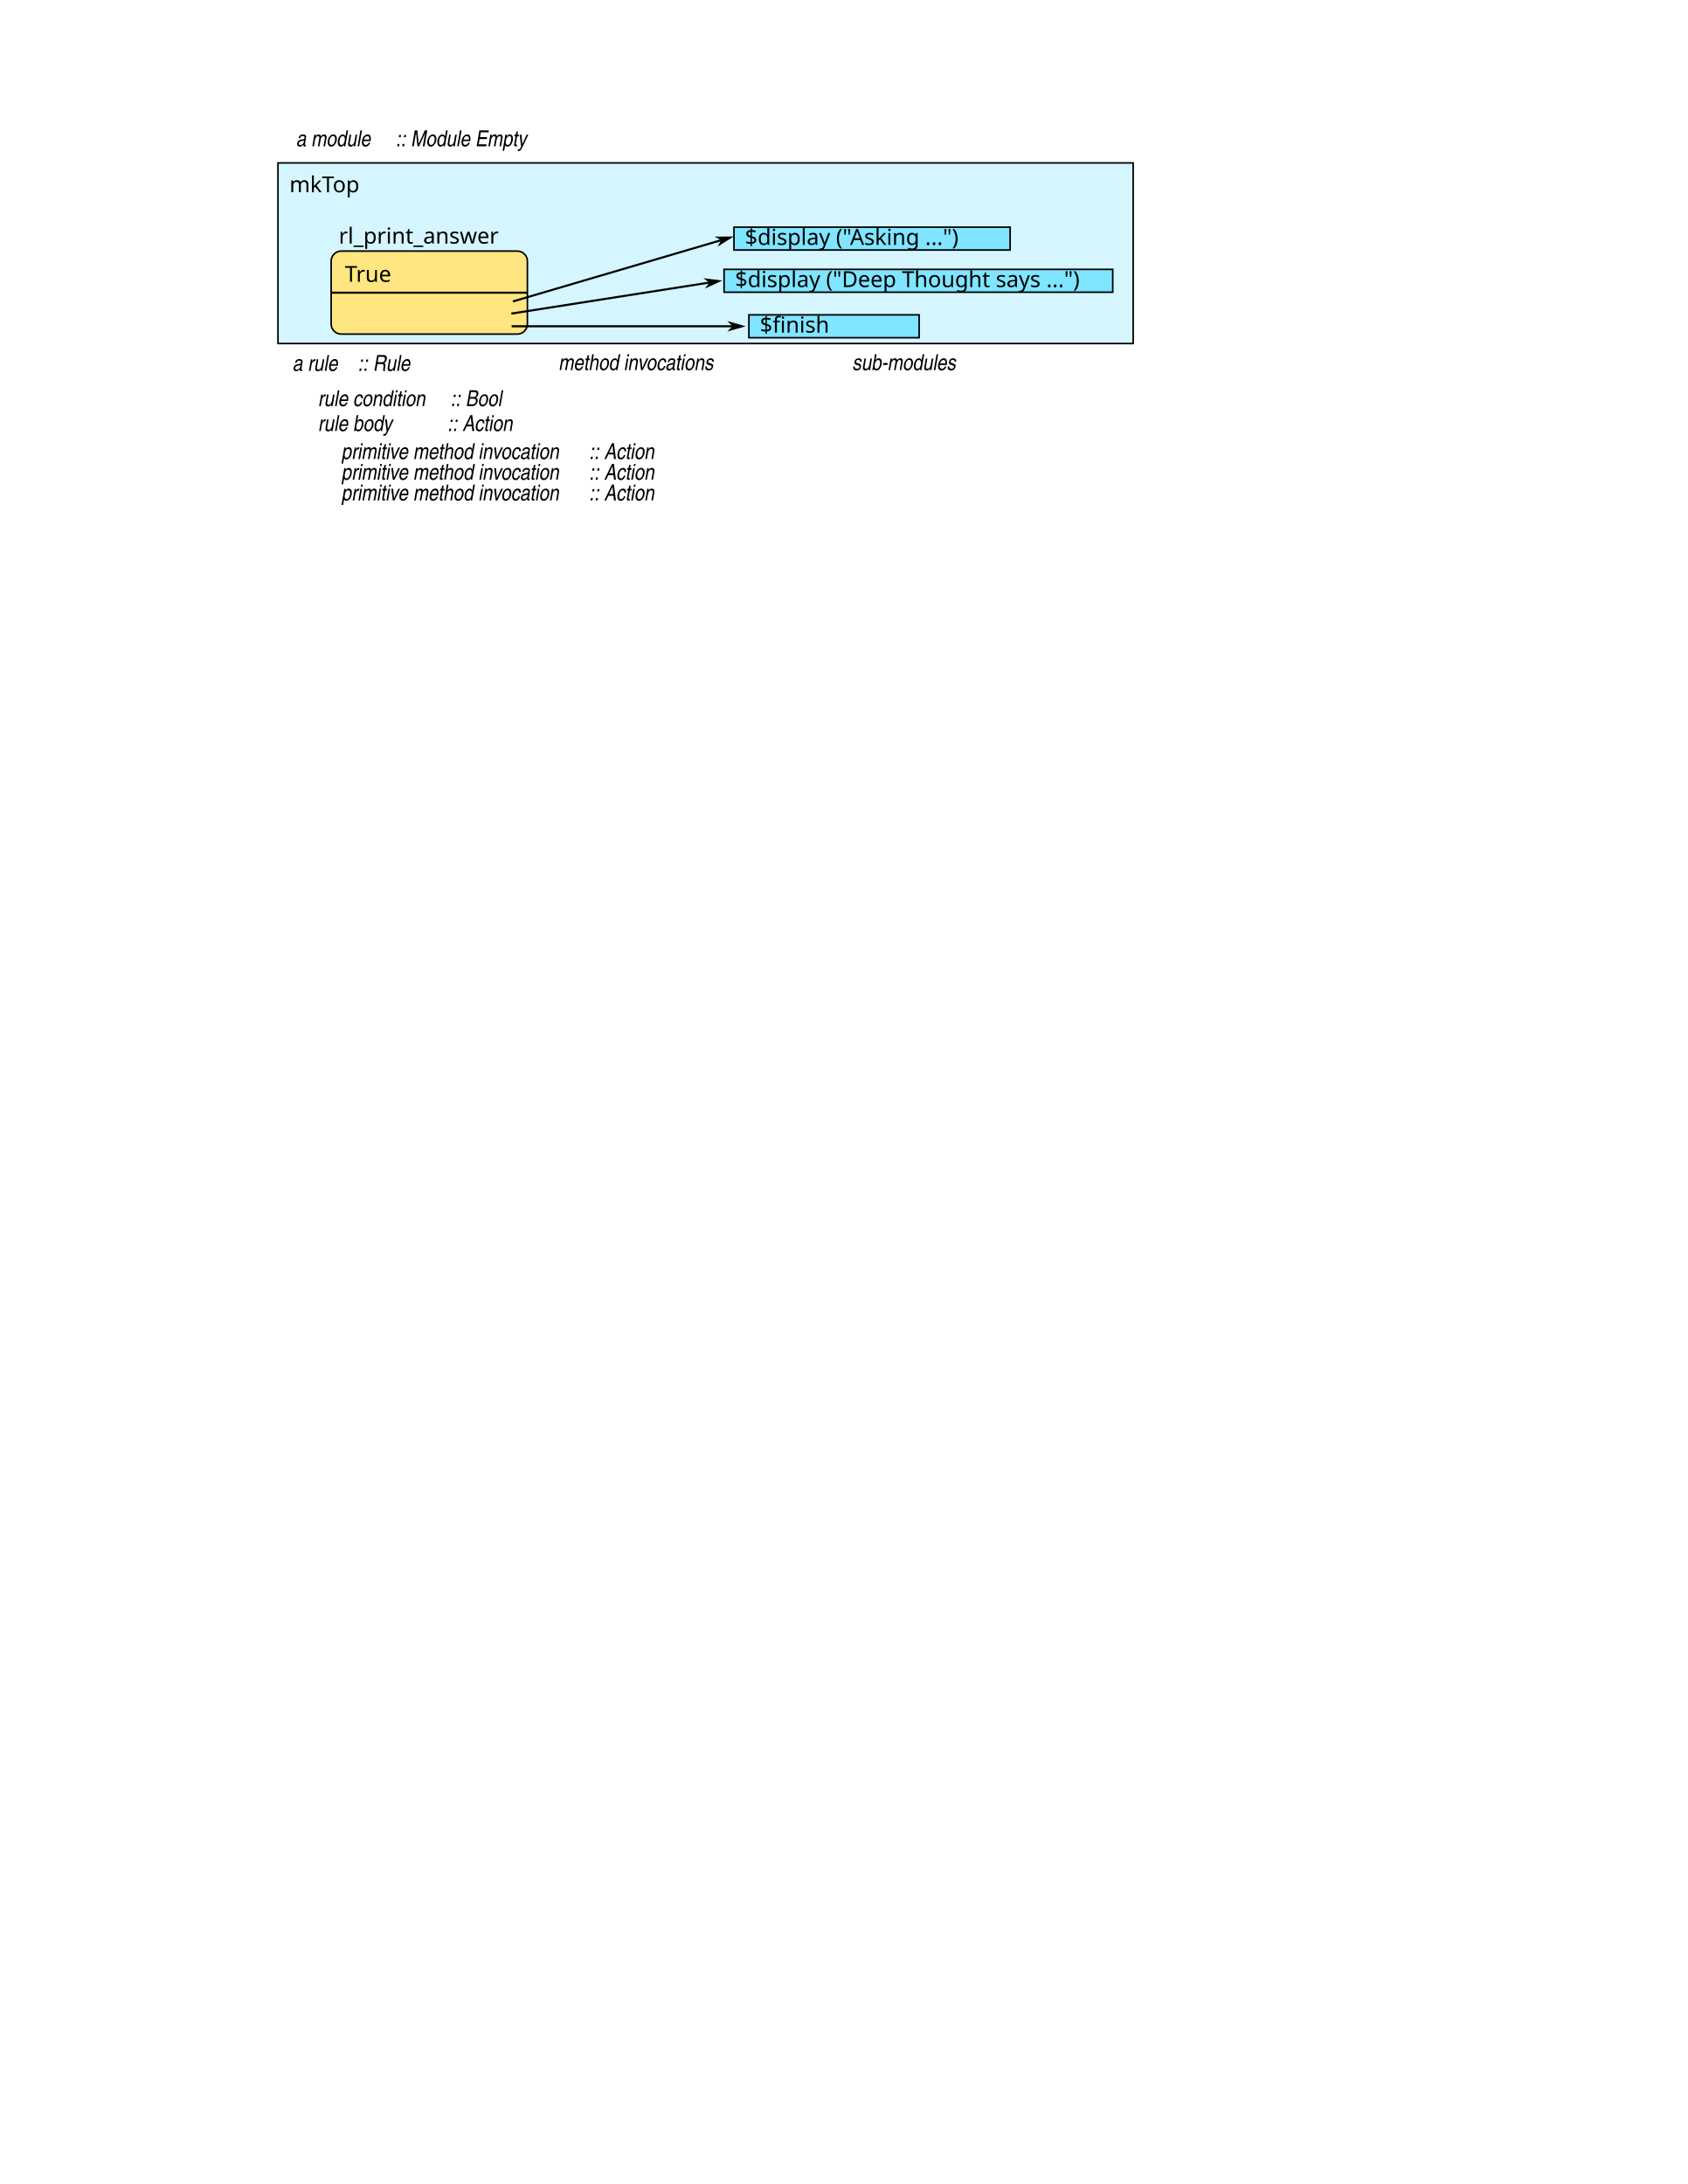
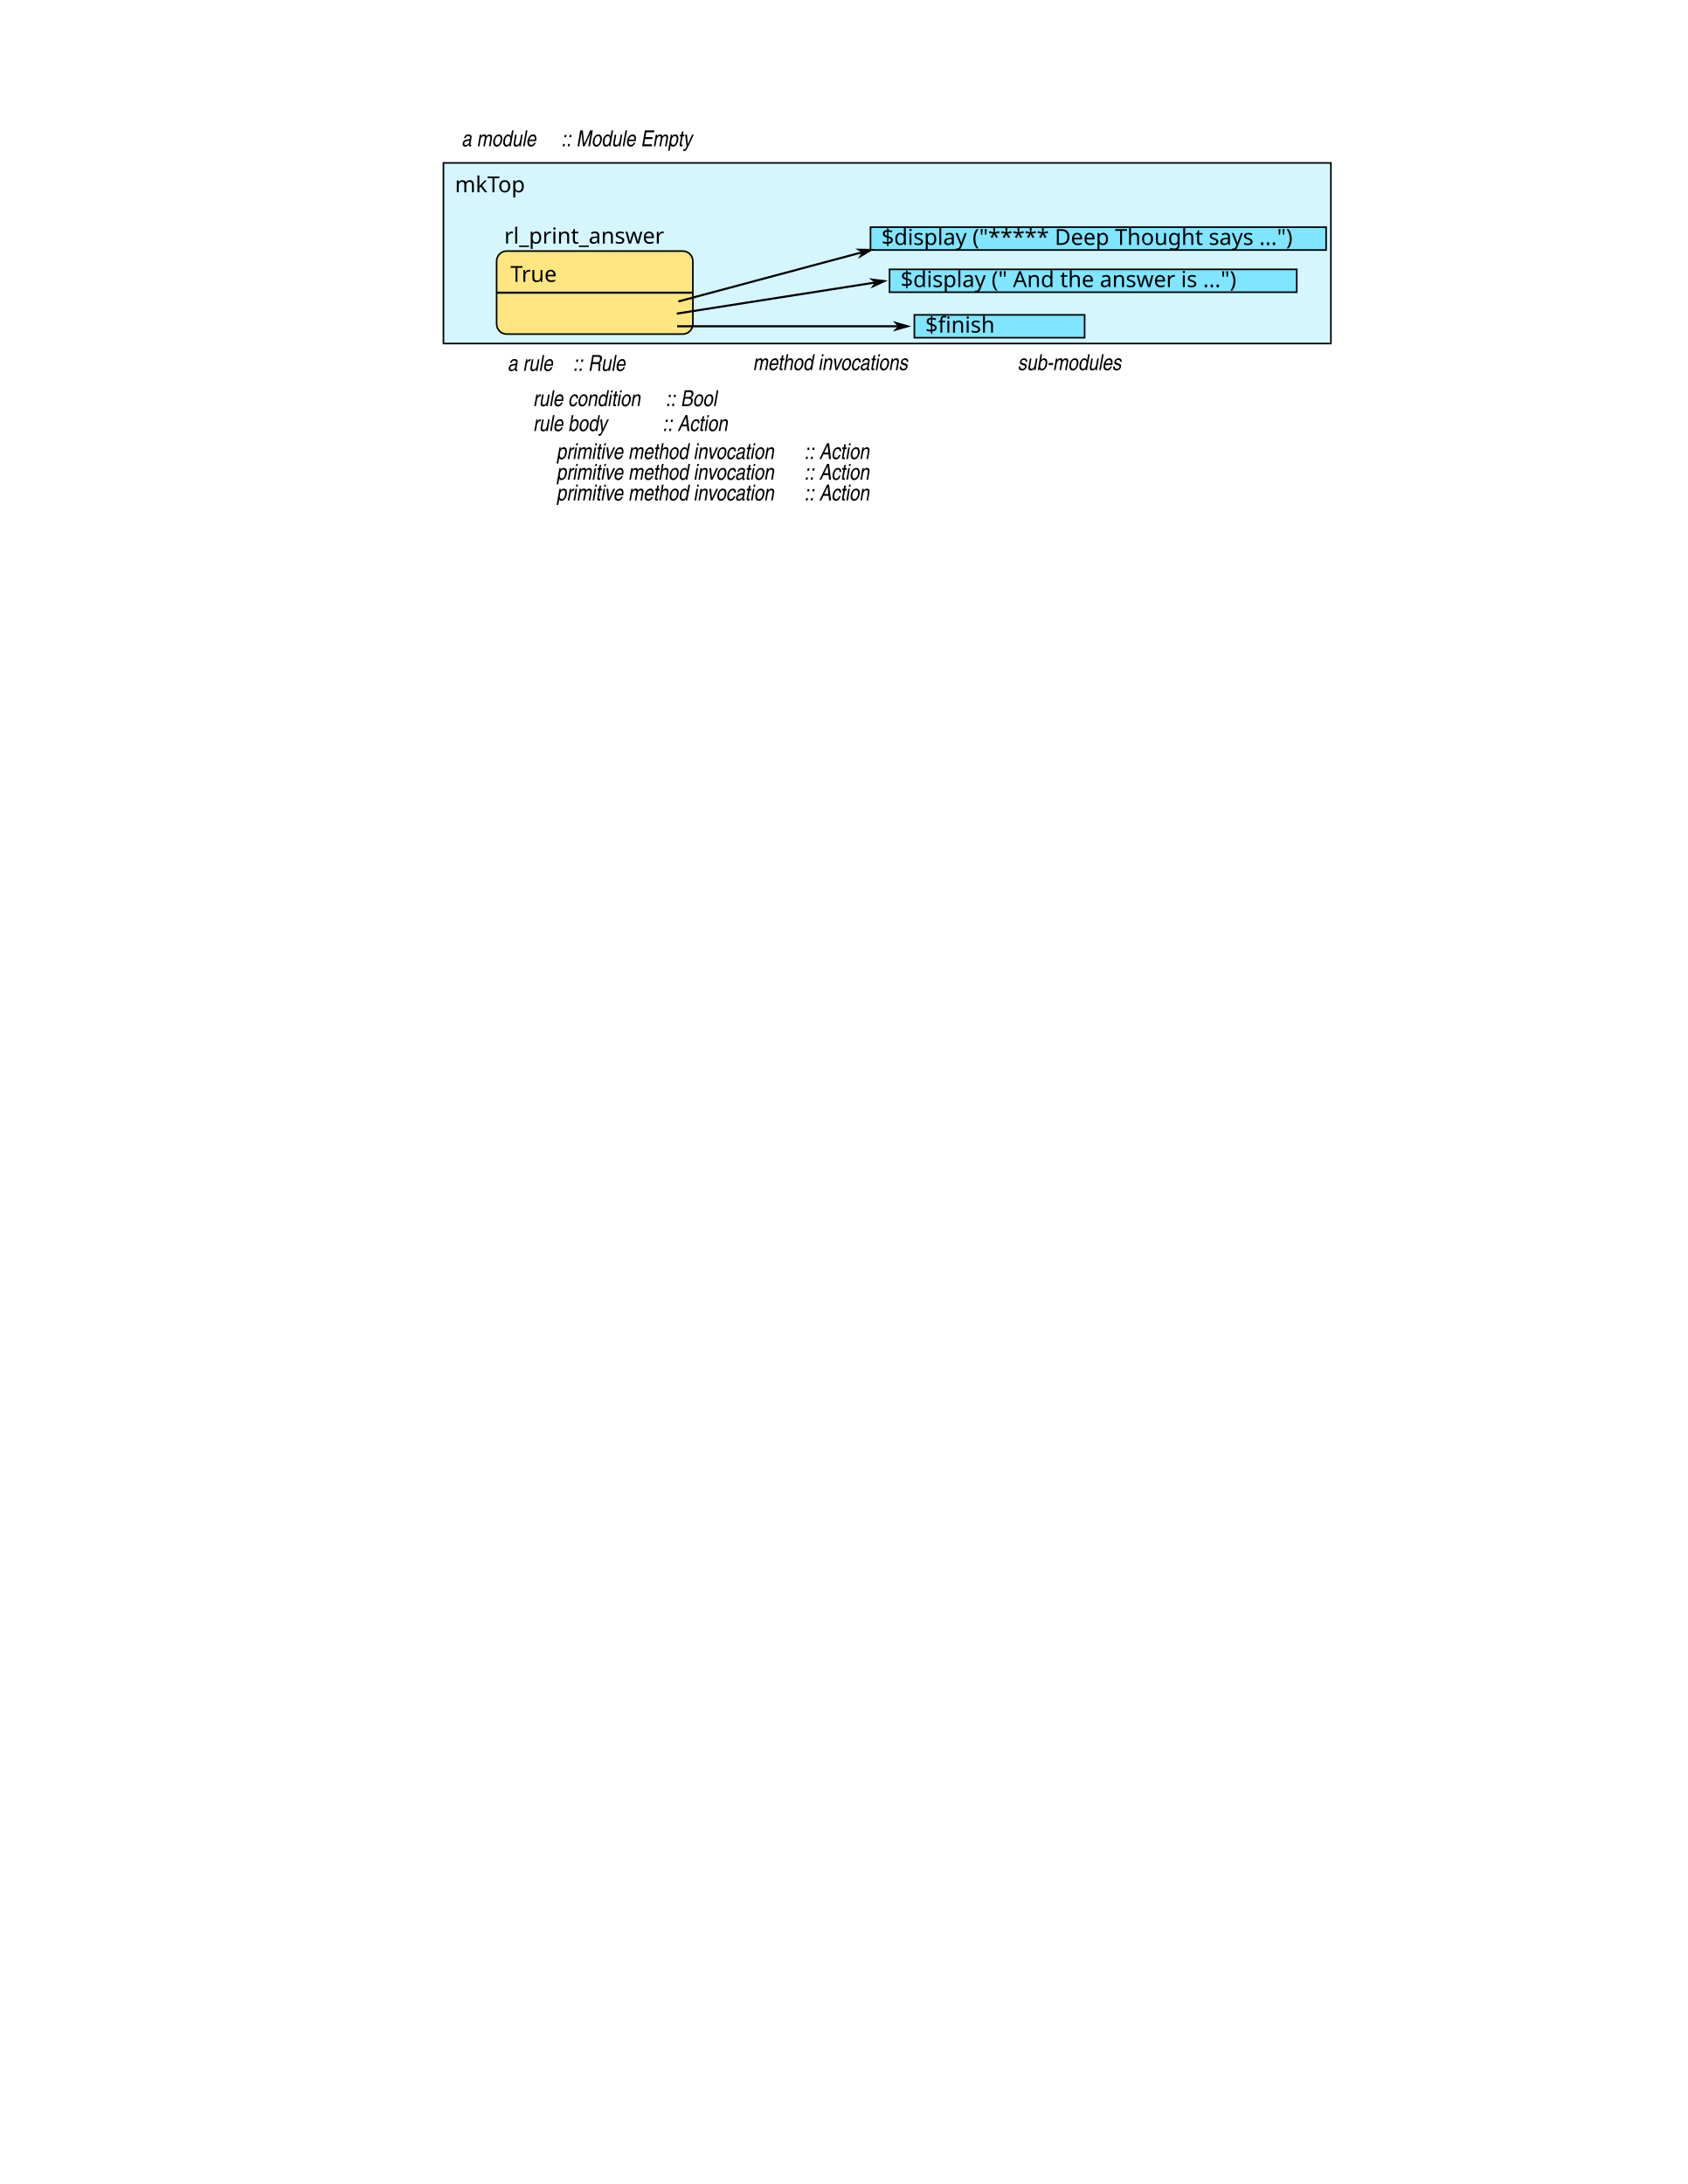
<svg xmlns="http://www.w3.org/2000/svg" width="8.5in" height="11in" viewBox="0 0 215.9 279.4" version="1.1" id="svg8">
  <defs id="defs2">
    <marker orient="auto" refY="0.0" refX="0.0" id="marker7893" style="overflow:visible;">
      <path id="path7891" d="M 0.0,0.0 L 5.0,-5.0 L -12.5,0.0 L 5.0,5.0 L 0.0,0.0 z " style="fill-rule:evenodd;stroke:#000000;stroke-width:1pt;stroke-opacity:1;fill:#000000;fill-opacity:1" transform="scale(0.4) rotate(180) translate(10,0)" />
    </marker>
    <marker orient="auto" refY="0.0" refX="0.0" id="marker3569" style="overflow:visible;">
      <path id="path3567" d="M 0.0,0.0 L 5.0,-5.0 L -12.5,0.0 L 5.0,5.0 L 0.0,0.0 z " style="fill-rule:evenodd;stroke:#000000;stroke-width:1pt;stroke-opacity:1;fill:#000000;fill-opacity:1" transform="scale(0.4) rotate(180) translate(10,0)" />
    </marker>
    <marker orient="auto" refY="0.0" refX="0.0" id="marker3559" style="overflow:visible;">
      <path id="path3557" d="M 0.0,0.0 L 5.0,-5.0 L -12.5,0.0 L 5.0,5.0 L 0.0,0.0 z " style="fill-rule:evenodd;stroke:#000000;stroke-width:1pt;stroke-opacity:1;fill:#000000;fill-opacity:1" transform="scale(0.4) rotate(180) translate(10,0)" />
    </marker>
    <marker orient="auto" refY="0.0" refX="0.0" id="marker3549" style="overflow:visible;">
      <path id="path3547" d="M 0.0,0.0 L 5.0,-5.0 L -12.5,0.0 L 5.0,5.0 L 0.0,0.0 z " style="fill-rule:evenodd;stroke:#000000;stroke-width:1pt;stroke-opacity:1;fill:#000000;fill-opacity:1" transform="scale(0.4) rotate(180) translate(10,0)" />
    </marker>
    <marker orient="auto" refY="0.0" refX="0.0" id="marker3539" style="overflow:visible;">
      <path id="path3537" d="M 0.0,0.0 L 5.0,-5.0 L -12.5,0.0 L 5.0,5.0 L 0.0,0.0 z " style="fill-rule:evenodd;stroke:#000000;stroke-width:1pt;stroke-opacity:1;fill:#000000;fill-opacity:1" transform="scale(0.4) rotate(180) translate(10,0)" />
    </marker>
    <marker orient="auto" refY="0.0" refX="0.0" id="marker6509" style="overflow:visible;">
      <path id="path6507" d="M 0.0,0.0 L 5.0,-5.0 L -12.5,0.0 L 5.0,5.0 L 0.0,0.0 z " style="fill-rule:evenodd;stroke:#000000;stroke-width:1pt;stroke-opacity:1;fill:#000000;fill-opacity:1" transform="scale(0.4) rotate(180) translate(10,0)" />
    </marker>
    <marker orient="auto" refY="0.0" refX="0.0" id="marker6043" style="overflow:visible;">
      <path id="path6041" d="M 0.0,0.0 L 5.0,-5.0 L -12.5,0.0 L 5.0,5.0 L 0.0,0.0 z " style="fill-rule:evenodd;stroke:#000000;stroke-width:1pt;stroke-opacity:1;fill:#000000;fill-opacity:1" transform="scale(0.4) rotate(180) translate(10,0)" />
    </marker>
    <marker orient="auto" refY="0.0" refX="0.0" id="marker5739" style="overflow:visible;">
      <path id="path5737" d="M 0.0,0.0 L 5.0,-5.0 L -12.5,0.0 L 5.0,5.0 L 0.0,0.0 z " style="fill-rule:evenodd;stroke:#000000;stroke-width:1pt;stroke-opacity:1;fill:#000000;fill-opacity:1" transform="scale(0.4) rotate(180) translate(10,0)" />
    </marker>
    <marker orient="auto" refY="0.0" refX="0.0" id="marker4251" style="overflow:visible;">
      <path id="path4249" d="M 0.0,0.0 L 5.0,-5.0 L -12.5,0.0 L 5.0,5.0 L 0.0,0.0 z " style="fill-rule:evenodd;stroke:#000000;stroke-width:1pt;stroke-opacity:1;fill:#000000;fill-opacity:1" transform="scale(0.4) rotate(180) translate(10,0)" />
    </marker>
    <marker orient="auto" refY="0.0" refX="0.0" id="marker3111" style="overflow:visible;">
      <path id="path3109" d="M 0.0,0.0 L 5.0,-5.0 L -12.5,0.0 L 5.0,5.0 L 0.0,0.0 z " style="fill-rule:evenodd;stroke:#000000;stroke-width:1pt;stroke-opacity:1;fill:#000000;fill-opacity:1" transform="scale(0.4) rotate(180) translate(10,0)" />
    </marker>
    <marker orient="auto" refY="0.0" refX="0.0" id="marker2639" style="overflow:visible;">
      <path id="path2637" d="M 0.0,0.0 L 5.0,-5.0 L -12.5,0.0 L 5.0,5.0 L 0.0,0.0 z " style="fill-rule:evenodd;stroke:#000000;stroke-width:1pt;stroke-opacity:1;fill:#000000;fill-opacity:1" transform="scale(0.4) rotate(180) translate(10,0)" />
    </marker>
    <marker orient="auto" refY="0.0" refX="0.0" id="marker2419" style="overflow:visible;">
      <path id="path2417" d="M 0.0,0.0 L 5.0,-5.0 L -12.5,0.0 L 5.0,5.0 L 0.0,0.0 z " style="fill-rule:evenodd;stroke:#000000;stroke-width:1pt;stroke-opacity:1;fill:#000000;fill-opacity:1" transform="scale(0.4) rotate(180) translate(10,0)" />
    </marker>
    <marker orient="auto" refY="0.0" refX="0.0" id="marker1439" style="overflow:visible;">
      <path id="path1437" d="M 0.0,0.0 L 5.0,-5.0 L -12.5,0.0 L 5.0,5.0 L 0.0,0.0 z " style="fill-rule:evenodd;stroke:#000000;stroke-width:1pt;stroke-opacity:1;fill:#000000;fill-opacity:1" transform="scale(0.4) rotate(180) translate(10,0)" />
    </marker>
    <marker orient="auto" refY="0.0" refX="0.0" id="marker1429" style="overflow:visible">
      <path id="path1427" d="M 0.0,0.0 L 5.0,-5.0 L -12.5,0.0 L 5.0,5.0 L 0.0,0.0 z " style="fill-rule:evenodd;stroke:#000000;stroke-width:1pt;stroke-opacity:1;fill:#000000;fill-opacity:1" transform="scale(0.4) translate(10,0)" />
    </marker>
    <marker orient="auto" refY="0.0" refX="0.0" id="marker2243" style="overflow:visible;">
      <path id="path2241" d="M 0.0,0.0 L 5.0,-5.0 L -12.5,0.0 L 5.0,5.0 L 0.0,0.0 z " style="fill-rule:evenodd;stroke:#000000;stroke-width:1pt;stroke-opacity:1;fill:#000000;fill-opacity:1" transform="scale(0.4) rotate(180) translate(10,0)" />
    </marker>
    <marker orient="auto" refY="0.0" refX="0.0" id="marker2075" style="overflow:visible">
      <path id="path2073" d="M 0.0,0.0 L 5.0,-5.0 L -12.5,0.0 L 5.0,5.0 L 0.0,0.0 z " style="fill-rule:evenodd;stroke:#000000;stroke-width:1pt;stroke-opacity:1;fill:#000000;fill-opacity:1" transform="scale(0.4) translate(10,0)" />
    </marker>
    <marker orient="auto" refY="0.0" refX="0.0" id="marker1817" style="overflow:visible">
      <path id="path1157" d="M 0.0,0.0 L 5.0,-5.0 L -12.5,0.0 L 5.0,5.0 L 0.0,0.0 z " style="fill-rule:evenodd;stroke:#000000;stroke-width:1pt;stroke-opacity:1;fill:#000000;fill-opacity:1" transform="scale(0.4) translate(10,0)" />
    </marker>
    <marker orient="auto" refY="0.0" refX="0.0" id="Arrow1Sstart" style="overflow:visible">
      <path id="path1066" d="M 0.0,0.0 L 5.0,-5.0 L -12.5,0.0 L 5.0,5.0 L 0.0,0.0 z " style="fill-rule:evenodd;stroke:#000000;stroke-width:1pt;stroke-opacity:1;fill:#000000;fill-opacity:1" transform="scale(0.2) translate(6,0)" />
    </marker>
    <marker orient="auto" refY="0.0" refX="0.0" id="marker2666" style="overflow:visible">
      <path id="path2664" d="M 0.0,0.0 L 5.0,-5.0 L -12.5,0.0 L 5.0,5.0 L 0.0,0.0 z " style="fill-rule:evenodd;stroke:#000000;stroke-width:1pt;stroke-opacity:1;fill:#000000;fill-opacity:1" transform="scale(0.4) translate(10,0)" />
    </marker>
    <marker orient="auto" refY="0.0" refX="0.0" id="Arrow2Mend" style="overflow:visible;">
      <path id="path1081" style="fill-rule:evenodd;stroke-width:0.625;stroke-linejoin:round;stroke:#000000;stroke-opacity:1;fill:#000000;fill-opacity:1" d="M 8.719,4.034 L -2.207,0.016 L 8.719,-4.002 C 6.973,-1.63 6.983,1.616 8.719,4.034 z " transform="scale(0.6) rotate(180) translate(0,0)" />
    </marker>
    <marker orient="auto" refY="0.0" refX="0.0" id="marker2486" style="overflow:visible;">
      <path id="path2484" style="fill-rule:evenodd;stroke-width:0.625;stroke-linejoin:round;stroke:#000000;stroke-opacity:1;fill:#000000;fill-opacity:1" d="M 8.719,4.034 L -2.207,0.016 L 8.719,-4.002 C 6.973,-1.63 6.983,1.616 8.719,4.034 z " transform="scale(1.1) rotate(180) translate(1,0)" />
    </marker>
    <marker orient="auto" refY="0.0" refX="0.0" id="marker2404" style="overflow:visible;">
      <path id="path2402" d="M 0.0,0.0 L 5.0,-5.0 L -12.5,0.0 L 5.0,5.0 L 0.0,0.0 z " style="fill-rule:evenodd;stroke:#000000;stroke-width:1pt;stroke-opacity:1;fill:#000000;fill-opacity:1" transform="scale(0.8) rotate(180) translate(12.5,0)" />
    </marker>
    <marker orient="auto" refY="0.0" refX="0.0" id="Arrow1Lend" style="overflow:visible;">
      <path id="path1057" d="M 0.0,0.0 L 5.0,-5.0 L -12.5,0.0 L 5.0,5.0 L 0.0,0.0 z " style="fill-rule:evenodd;stroke:#000000;stroke-width:1pt;stroke-opacity:1;fill:#000000;fill-opacity:1" transform="scale(0.8) rotate(180) translate(12.5,0)" />
    </marker>
    <marker orient="auto" refY="0.0" refX="0.0" id="Arrow1Lstart" style="overflow:visible">
      <path id="path1054" d="M 0.0,0.0 L 5.0,-5.0 L -12.5,0.0 L 5.0,5.0 L 0.0,0.0 z " style="fill-rule:evenodd;stroke:#000000;stroke-width:1pt;stroke-opacity:1;fill:#000000;fill-opacity:1" transform="scale(0.8) translate(12.5,0)" />
    </marker>
    <marker orient="auto" refY="0.0" refX="0.0" id="Arrow2Lstart" style="overflow:visible">
      <path id="path1072" style="fill-rule:evenodd;stroke-width:0.625;stroke-linejoin:round;stroke:#000000;stroke-opacity:1;fill:#000000;fill-opacity:1" d="M 8.719,4.034 L -2.207,0.016 L 8.719,-4.002 C 6.973,-1.63 6.983,1.616 8.719,4.034 z " transform="scale(1.1) translate(1,0)" />
    </marker>
    <marker orient="auto" refY="0.0" refX="0.0" id="Arrow2Lend" style="overflow:visible;">
      <path id="path1075" style="fill-rule:evenodd;stroke-width:0.625;stroke-linejoin:round;stroke:#000000;stroke-opacity:1;fill:#000000;fill-opacity:1" d="M 8.719,4.034 L -2.207,0.016 L 8.719,-4.002 C 6.973,-1.63 6.983,1.616 8.719,4.034 z " transform="scale(1.1) rotate(180) translate(1,0)" />
    </marker>
    <marker orient="auto" refY="0.0" refX="0.0" id="Tail" style="overflow:visible">
      <g id="g1102" transform="scale(-1.2)" style="stroke:#000000;stroke-opacity:1;fill:#000000;fill-opacity:1">
        <path id="path1090" d="M -3.805,-3.959 L 0.544,0" style="fill:#000000;fill-rule:evenodd;stroke:#000000;stroke-width:0.8;stroke-linecap:round;stroke-opacity:1;fill-opacity:1" />
        <path id="path1092" d="M -1.287,-3.959 L 3.062,0" style="fill:#000000;fill-rule:evenodd;stroke:#000000;stroke-width:0.8;stroke-linecap:round;stroke-opacity:1;fill-opacity:1" />
        <path id="path1094" d="M 1.305,-3.959 L 5.654,0" style="fill:#000000;fill-rule:evenodd;stroke:#000000;stroke-width:0.8;stroke-linecap:round;stroke-opacity:1;fill-opacity:1" />
        <path id="path1096" d="M -3.805,4.178 L 0.544,0.22" style="fill:#000000;fill-rule:evenodd;stroke:#000000;stroke-width:0.8;stroke-linecap:round;stroke-opacity:1;fill-opacity:1" />
        <path id="path1098" d="M -1.287,4.178 L 3.062,0.22" style="fill:#000000;fill-rule:evenodd;stroke:#000000;stroke-width:0.8;stroke-linecap:round;stroke-opacity:1;fill-opacity:1" />
        <path id="path1100" d="M 1.305,4.178 L 5.654,0.22" style="fill:#000000;fill-rule:evenodd;stroke:#000000;stroke-width:0.8;stroke-linecap:round;stroke-opacity:1;fill-opacity:1" />
      </g>
    </marker>
    <marker orient="auto" refY="0" refX="0" id="marker1802" style="overflow:visible">
      <path id="path1800" d="M 0,0 5,-5 -12.5,0 5,5 Z" style="fill:#000000;fill-opacity:1;fill-rule:evenodd;stroke:#000000;stroke-width:1pt;stroke-opacity:1" transform="matrix(-0.4,0,0,-0.4,-4,0)" />
    </marker>
    <marker orient="auto" refY="0" refX="0" id="marker2102" style="overflow:visible">
      <path id="path2100" d="M 0,0 5,-5 -12.5,0 5,5 Z" style="fill:#000000;fill-opacity:1;fill-rule:evenodd;stroke:#000000;stroke-width:1pt;stroke-opacity:1" transform="matrix(-0.4,0,0,-0.4,-4,0)" />
    </marker>
    <marker orient="auto" refY="0" refX="0" id="marker2788" style="overflow:visible">
      <path id="path2786" d="M 0,0 5,-5 -12.5,0 5,5 Z" style="fill:#000000;fill-opacity:1;fill-rule:evenodd;stroke:#000000;stroke-width:1pt;stroke-opacity:1" transform="matrix(-0.4,0,0,-0.4,-4,0)" />
    </marker>
  </defs>
  <g id="layer1" transform="translate(0,-17.6)">
    <text transform="scale(0.8153492,1.226468)" xml:space="preserve" style="font-style:normal;font-variant:normal;font-weight:normal;font-stretch:normal;font-size:2.589px;line-height:1.25;font-family:'Ubuntu Mono';-inkscape-font-specification:'Ubuntu Mono, Normal';font-variant-ligatures:normal;font-variant-caps:normal;font-variant-numeric:normal;font-feature-settings:normal;text-align:start;letter-spacing:0px;word-spacing:0px;writing-mode:lr-tb;text-anchor:start;fill:#000000;fill-opacity:1;stroke:none;stroke-width:0.265" x="97.406" y="134.389" id="text974" />
    <flowRoot xml:space="preserve" id="flowRoot1059" style="font-style:normal;font-weight:normal;font-size:40px;line-height:1.25;font-family:sans-serif;letter-spacing:0px;word-spacing:0px;fill:#000000;fill-opacity:1;stroke:none">
      <flowRegion id="flowRegion1061">
        <rect id="rect1063" width="80.07" height="88.414" x="371.767" y="181.885" />
      </flowRegion>
      <flowPara id="flowPara1065" />
    </flowRoot>
-     <text id="text1070" y="69.553" x="40.652" style="font-style:italic;font-variant:normal;font-weight:normal;font-stretch:normal;font-size:2.822px;line-height:1.25;font-family:sans-serif;-inkscape-font-specification:'sans-serif, Italic';font-variant-ligatures:normal;font-variant-caps:normal;font-variant-numeric:normal;font-variant-east-asian:normal;text-align:start;letter-spacing:0px;word-spacing:0px;writing-mode:lr-tb;text-anchor:start;fill:#000000;fill-opacity:1;stroke:none;stroke-width:0.265" xml:space="preserve">
-       <tspan style="font-style:italic;font-variant:normal;font-weight:normal;font-stretch:normal;font-size:2.822px;font-family:'Liberation Sans Narrow';-inkscape-font-specification:'Liberation Sans Narrow';font-variant-ligatures:normal;font-variant-caps:normal;font-variant-numeric:normal;font-variant-east-asian:normal;text-align:start;writing-mode:lr-tb;text-anchor:start;stroke-width:0.265" y="69.553" x="40.652" id="tspan1041">rule condition     :: Bool</tspan>
+     <text id="text1070" y="69.553" x="68.168" style="font-style:italic;font-variant:normal;font-weight:normal;font-stretch:normal;font-size:2.822px;line-height:1.25;font-family:sans-serif;-inkscape-font-specification:'sans-serif, Italic';font-variant-ligatures:normal;font-variant-caps:normal;font-variant-numeric:normal;font-variant-east-asian:normal;text-align:start;letter-spacing:0px;word-spacing:0px;writing-mode:lr-tb;text-anchor:start;fill:#000000;fill-opacity:1;stroke:none;stroke-width:0.265" xml:space="preserve">
+       <tspan style="font-style:italic;font-variant:normal;font-weight:normal;font-stretch:normal;font-size:2.822px;font-family:'Liberation Sans Narrow';-inkscape-font-specification:'Liberation Sans Narrow';font-variant-ligatures:normal;font-variant-caps:normal;font-variant-numeric:normal;font-variant-east-asian:normal;text-align:start;writing-mode:lr-tb;text-anchor:start;stroke-width:0.265" y="69.553" x="68.168" id="tspan1041">rule condition     :: Bool</tspan>
    </text>
-     <text id="text2298" y="72.742" x="40.652" style="font-style:italic;font-variant:normal;font-weight:normal;font-stretch:normal;font-size:2.822px;line-height:1.25;font-family:sans-serif;-inkscape-font-specification:'sans-serif, Italic';font-variant-ligatures:normal;font-variant-caps:normal;font-variant-numeric:normal;font-variant-east-asian:normal;text-align:start;letter-spacing:0px;word-spacing:0px;writing-mode:lr-tb;text-anchor:start;fill:#000000;fill-opacity:1;stroke:none;stroke-width:0.265" xml:space="preserve">
-       <tspan style="font-style:italic;font-variant:normal;font-weight:normal;font-stretch:normal;font-size:2.822px;font-family:'Liberation Sans Narrow';-inkscape-font-specification:'Liberation Sans Narrow';font-variant-ligatures:normal;font-variant-caps:normal;font-variant-numeric:normal;font-variant-east-asian:normal;text-align:start;writing-mode:lr-tb;text-anchor:start;stroke-width:0.265" y="72.742" x="40.652" id="tspan2296">rule body           :: Action</tspan>
+     <text id="text2298" y="72.742" x="68.168" style="font-style:italic;font-variant:normal;font-weight:normal;font-stretch:normal;font-size:2.822px;line-height:1.25;font-family:sans-serif;-inkscape-font-specification:'sans-serif, Italic';font-variant-ligatures:normal;font-variant-caps:normal;font-variant-numeric:normal;font-variant-east-asian:normal;text-align:start;letter-spacing:0px;word-spacing:0px;writing-mode:lr-tb;text-anchor:start;fill:#000000;fill-opacity:1;stroke:none;stroke-width:0.265" xml:space="preserve">
+       <tspan style="font-style:italic;font-variant:normal;font-weight:normal;font-stretch:normal;font-size:2.822px;font-family:'Liberation Sans Narrow';-inkscape-font-specification:'Liberation Sans Narrow';font-variant-ligatures:normal;font-variant-caps:normal;font-variant-numeric:normal;font-variant-east-asian:normal;text-align:start;writing-mode:lr-tb;text-anchor:start;stroke-width:0.265" y="72.742" x="68.168" id="tspan2296">rule body           :: Action</tspan>
    </text>
-     <text id="text2590" y="36.311" x="37.869" style="font-style:italic;font-variant:normal;font-weight:normal;font-stretch:normal;font-size:2.822px;line-height:1.25;font-family:sans-serif;-inkscape-font-specification:'sans-serif, Italic';font-variant-ligatures:normal;font-variant-caps:normal;font-variant-numeric:normal;font-variant-east-asian:normal;text-align:start;letter-spacing:0px;word-spacing:0px;writing-mode:lr-tb;text-anchor:start;fill:#000000;fill-opacity:1;stroke:none;stroke-width:0.265" xml:space="preserve">
-       <tspan style="font-style:italic;font-variant:normal;font-weight:normal;font-stretch:normal;font-size:2.822px;font-family:'Liberation Sans Narrow';-inkscape-font-specification:'Liberation Sans Narrow';font-variant-ligatures:normal;font-variant-caps:normal;font-variant-numeric:normal;font-variant-east-asian:normal;text-align:start;writing-mode:lr-tb;text-anchor:start;stroke-width:0.265" y="36.311" x="37.869" id="tspan2588">a module     :: Module Empty</tspan>
+     <text id="text2590" y="36.311" x="59.036" style="font-style:italic;font-variant:normal;font-weight:normal;font-stretch:normal;font-size:2.822px;line-height:1.25;font-family:sans-serif;-inkscape-font-specification:'sans-serif, Italic';font-variant-ligatures:normal;font-variant-caps:normal;font-variant-numeric:normal;font-variant-east-asian:normal;text-align:start;letter-spacing:0px;word-spacing:0px;writing-mode:lr-tb;text-anchor:start;fill:#000000;fill-opacity:1;stroke:none;stroke-width:0.265" xml:space="preserve">
+       <tspan style="font-style:italic;font-variant:normal;font-weight:normal;font-stretch:normal;font-size:2.822px;font-family:'Liberation Sans Narrow';-inkscape-font-specification:'Liberation Sans Narrow';font-variant-ligatures:normal;font-variant-caps:normal;font-variant-numeric:normal;font-variant-east-asian:normal;text-align:start;writing-mode:lr-tb;text-anchor:start;stroke-width:0.265" y="36.311" x="59.036" id="tspan2588">a module     :: Module Empty</tspan>
    </text>
-     <text id="text2598" y="65.044" x="37.41" style="font-style:italic;font-variant:normal;font-weight:normal;font-stretch:normal;font-size:2.822px;line-height:1.25;font-family:sans-serif;-inkscape-font-specification:'sans-serif, Italic';font-variant-ligatures:normal;font-variant-caps:normal;font-variant-numeric:normal;font-variant-east-asian:normal;text-align:start;letter-spacing:0px;word-spacing:0px;writing-mode:lr-tb;text-anchor:start;fill:#000000;fill-opacity:1;stroke:none;stroke-width:0.265" xml:space="preserve">
-       <tspan style="font-style:italic;font-variant:normal;font-weight:normal;font-stretch:normal;font-size:2.822px;font-family:'Liberation Sans Narrow';-inkscape-font-specification:'Liberation Sans Narrow';font-variant-ligatures:normal;font-variant-caps:normal;font-variant-numeric:normal;font-variant-east-asian:normal;text-align:start;writing-mode:lr-tb;text-anchor:start;stroke-width:0.265" y="65.044" x="37.41" id="tspan2596">a rule    :: Rule</tspan>
+     <text id="text2598" y="65.044" x="64.927" style="font-style:italic;font-variant:normal;font-weight:normal;font-stretch:normal;font-size:2.822px;line-height:1.25;font-family:sans-serif;-inkscape-font-specification:'sans-serif, Italic';font-variant-ligatures:normal;font-variant-caps:normal;font-variant-numeric:normal;font-variant-east-asian:normal;text-align:start;letter-spacing:0px;word-spacing:0px;writing-mode:lr-tb;text-anchor:start;fill:#000000;fill-opacity:1;stroke:none;stroke-width:0.265" xml:space="preserve">
+       <tspan style="font-style:italic;font-variant:normal;font-weight:normal;font-stretch:normal;font-size:2.822px;font-family:'Liberation Sans Narrow';-inkscape-font-specification:'Liberation Sans Narrow';font-variant-ligatures:normal;font-variant-caps:normal;font-variant-numeric:normal;font-variant-east-asian:normal;text-align:start;writing-mode:lr-tb;text-anchor:start;stroke-width:0.265" y="65.044" x="64.927" id="tspan2596">a rule    :: Rule</tspan>
    </text>
-     <text id="text2602" y="76.327" x="43.648" style="font-style:italic;font-variant:normal;font-weight:normal;font-stretch:normal;font-size:2.822px;line-height:1.25;font-family:sans-serif;-inkscape-font-specification:'sans-serif, Italic';font-variant-ligatures:normal;font-variant-caps:normal;font-variant-numeric:normal;font-variant-east-asian:normal;text-align:start;letter-spacing:0px;word-spacing:0px;writing-mode:lr-tb;text-anchor:start;fill:#000000;fill-opacity:1;stroke:none;stroke-width:0.265" xml:space="preserve">
-       <tspan style="font-style:italic;font-variant:normal;font-weight:normal;font-stretch:normal;font-size:2.822px;font-family:'Liberation Sans Narrow';-inkscape-font-specification:'Liberation Sans Narrow';font-variant-ligatures:normal;font-variant-caps:normal;font-variant-numeric:normal;font-variant-east-asian:normal;text-align:start;writing-mode:lr-tb;text-anchor:start;stroke-width:0.265" y="76.327" x="43.648" id="tspan2600">primitive method invocation      :: Action</tspan>
+     <text id="text2602" y="76.327" x="71.165" style="font-style:italic;font-variant:normal;font-weight:normal;font-stretch:normal;font-size:2.822px;line-height:1.25;font-family:sans-serif;-inkscape-font-specification:'sans-serif, Italic';font-variant-ligatures:normal;font-variant-caps:normal;font-variant-numeric:normal;font-variant-east-asian:normal;text-align:start;letter-spacing:0px;word-spacing:0px;writing-mode:lr-tb;text-anchor:start;fill:#000000;fill-opacity:1;stroke:none;stroke-width:0.265" xml:space="preserve">
+       <tspan style="font-style:italic;font-variant:normal;font-weight:normal;font-stretch:normal;font-size:2.822px;font-family:'Liberation Sans Narrow';-inkscape-font-specification:'Liberation Sans Narrow';font-variant-ligatures:normal;font-variant-caps:normal;font-variant-numeric:normal;font-variant-east-asian:normal;text-align:start;writing-mode:lr-tb;text-anchor:start;stroke-width:0.265" y="76.327" x="71.165" id="tspan2600">primitive method invocation      :: Action</tspan>
    </text>
-     <rect y="38.443" x="35.557" height="23.104" width="109.39" id="rect8541" style="fill:#d5f6ff;fill-opacity:1;stroke:#000000;stroke-width:0.204;stroke-miterlimit:4;stroke-dasharray:none;stroke-dashoffset:0;stroke-opacity:1" />
-     <text id="text8661" y="42.195" x="37.029" style="font-style:italic;font-variant:normal;font-weight:normal;font-stretch:normal;font-size:2.822px;line-height:1.25;font-family:sans-serif;-inkscape-font-specification:'sans-serif, Italic';font-variant-ligatures:normal;font-variant-caps:normal;font-variant-numeric:normal;font-variant-east-asian:normal;text-align:start;letter-spacing:0px;word-spacing:0px;writing-mode:lr-tb;text-anchor:start;fill:#000000;fill-opacity:1;stroke:none;stroke-width:0.265" xml:space="preserve">
-       <tspan style="font-style:normal;font-variant:normal;font-weight:normal;font-stretch:normal;font-size:2.822px;font-family:'Ubuntu Mono';-inkscape-font-specification:'Ubuntu Mono';font-variant-ligatures:normal;font-variant-caps:normal;font-variant-numeric:normal;font-variant-east-asian:normal;text-align:start;writing-mode:lr-tb;text-anchor:start;stroke-width:0.265" y="42.195" x="37.029" id="tspan8659">mkTop</tspan>
+     <rect y="38.443" x="56.723" height="23.104" width="113.521" id="rect8541" style="fill:#d5f6ff;fill-opacity:1;stroke:#000000;stroke-width:0.204;stroke-miterlimit:4;stroke-dasharray:none;stroke-dashoffset:0;stroke-opacity:1" />
+     <text id="text8661" y="42.195" x="58.196" style="font-style:italic;font-variant:normal;font-weight:normal;font-stretch:normal;font-size:2.822px;line-height:1.25;font-family:sans-serif;-inkscape-font-specification:'sans-serif, Italic';font-variant-ligatures:normal;font-variant-caps:normal;font-variant-numeric:normal;font-variant-east-asian:normal;text-align:start;letter-spacing:0px;word-spacing:0px;writing-mode:lr-tb;text-anchor:start;fill:#000000;fill-opacity:1;stroke:none;stroke-width:0.265" xml:space="preserve">
+       <tspan style="font-style:normal;font-variant:normal;font-weight:normal;font-stretch:normal;font-size:2.822px;font-family:'Ubuntu Mono';-inkscape-font-specification:'Ubuntu Mono';font-variant-ligatures:normal;font-variant-caps:normal;font-variant-numeric:normal;font-variant-east-asian:normal;text-align:start;writing-mode:lr-tb;text-anchor:start;stroke-width:0.265" y="42.195" x="58.196" id="tspan8659">mkTop</tspan>
    </text>
-     <rect y="52.059" x="92.619" height="2.923" width="49.718" id="rect2308" style="fill:#80e5ff;fill-opacity:1;stroke:#000000;stroke-width:0.204;stroke-miterlimit:4;stroke-dasharray:none;stroke-dashoffset:0;stroke-opacity:1" ry="0" />
-     <text id="text3509" y="54.327" x="94.023" style="font-style:italic;font-variant:normal;font-weight:normal;font-stretch:normal;font-size:2.822px;line-height:1.25;font-family:sans-serif;-inkscape-font-specification:'sans-serif, Italic';font-variant-ligatures:normal;font-variant-caps:normal;font-variant-numeric:normal;font-variant-east-asian:normal;text-align:start;letter-spacing:0px;word-spacing:0px;writing-mode:lr-tb;text-anchor:start;fill:#000000;fill-opacity:1;stroke:none;stroke-width:0.265" xml:space="preserve">
-       <tspan style="font-style:normal;font-variant:normal;font-weight:normal;font-stretch:normal;font-size:2.822px;font-family:'Ubuntu Mono';-inkscape-font-specification:'Ubuntu Mono';font-variant-ligatures:normal;font-variant-caps:normal;font-variant-numeric:normal;font-variant-east-asian:normal;text-align:start;writing-mode:lr-tb;text-anchor:start;stroke-width:0.265" y="54.327" x="94.023" id="tspan3507">$display ("Deep Thought says ...")</tspan>
+     <rect y="52.059" x="113.786" height="2.923" width="52.089" id="rect2308" style="fill:#80e5ff;fill-opacity:1;stroke:#000000;stroke-width:0.204;stroke-miterlimit:4;stroke-dasharray:none;stroke-dashoffset:0;stroke-opacity:1" ry="0" />
+     <text id="text3509" y="54.327" x="115.19" style="font-style:italic;font-variant:normal;font-weight:normal;font-stretch:normal;font-size:2.822px;line-height:1.25;font-family:sans-serif;-inkscape-font-specification:'sans-serif, Italic';font-variant-ligatures:normal;font-variant-caps:normal;font-variant-numeric:normal;font-variant-east-asian:normal;text-align:start;letter-spacing:0px;word-spacing:0px;writing-mode:lr-tb;text-anchor:start;fill:#000000;fill-opacity:1;stroke:none;stroke-width:0.265" xml:space="preserve">
+       <tspan style="font-style:normal;font-variant:normal;font-weight:normal;font-stretch:normal;font-size:2.822px;font-family:'Ubuntu Mono';-inkscape-font-specification:'Ubuntu Mono';font-variant-ligatures:normal;font-variant-caps:normal;font-variant-numeric:normal;font-variant-east-asian:normal;text-align:start;writing-mode:lr-tb;text-anchor:start;stroke-width:0.265" y="54.327" x="115.19" id="tspan3507">$display (" And the answer is ...")</tspan>
    </text>
-     <rect y="57.88" x="95.794" height="2.923" width="21.778" id="rect2312" style="fill:#80e5ff;fill-opacity:1;stroke:#000000;stroke-width:0.204;stroke-miterlimit:4;stroke-dasharray:none;stroke-dashoffset:0;stroke-opacity:1" ry="0" />
-     <text id="text2316" y="60.148" x="97.198" style="font-style:italic;font-variant:normal;font-weight:normal;font-stretch:normal;font-size:2.822px;line-height:1.25;font-family:sans-serif;-inkscape-font-specification:'sans-serif, Italic';font-variant-ligatures:normal;font-variant-caps:normal;font-variant-numeric:normal;font-variant-east-asian:normal;text-align:start;letter-spacing:0px;word-spacing:0px;writing-mode:lr-tb;text-anchor:start;fill:#000000;fill-opacity:1;stroke:none;stroke-width:0.265" xml:space="preserve">
-       <tspan style="font-style:normal;font-variant:normal;font-weight:normal;font-stretch:normal;font-size:2.822px;font-family:'Ubuntu Mono';-inkscape-font-specification:'Ubuntu Mono';font-variant-ligatures:normal;font-variant-caps:normal;font-variant-numeric:normal;font-variant-east-asian:normal;text-align:start;writing-mode:lr-tb;text-anchor:start;stroke-width:0.265" y="60.148" x="97.198" id="tspan2314">$finish</tspan>
+     <rect y="57.88" x="116.961" height="2.923" width="21.778" id="rect2312" style="fill:#80e5ff;fill-opacity:1;stroke:#000000;stroke-width:0.204;stroke-miterlimit:4;stroke-dasharray:none;stroke-dashoffset:0;stroke-opacity:1" ry="0" />
+     <text id="text2316" y="60.148" x="118.365" style="font-style:italic;font-variant:normal;font-weight:normal;font-stretch:normal;font-size:2.822px;line-height:1.25;font-family:sans-serif;-inkscape-font-specification:'sans-serif, Italic';font-variant-ligatures:normal;font-variant-caps:normal;font-variant-numeric:normal;font-variant-east-asian:normal;text-align:start;letter-spacing:0px;word-spacing:0px;writing-mode:lr-tb;text-anchor:start;fill:#000000;fill-opacity:1;stroke:none;stroke-width:0.265" xml:space="preserve">
+       <tspan style="font-style:normal;font-variant:normal;font-weight:normal;font-stretch:normal;font-size:2.822px;font-family:'Ubuntu Mono';-inkscape-font-specification:'Ubuntu Mono';font-variant-ligatures:normal;font-variant-caps:normal;font-variant-numeric:normal;font-variant-east-asian:normal;text-align:start;writing-mode:lr-tb;text-anchor:start;stroke-width:0.265" y="60.148" x="118.365" id="tspan2314">$finish</tspan>
    </text>
-     <rect y="46.663" x="93.887" height="2.923" width="35.323" id="rect2318" style="fill:#80e5ff;fill-opacity:1;stroke:#000000;stroke-width:0.204;stroke-miterlimit:4;stroke-dasharray:none;stroke-dashoffset:0;stroke-opacity:1" ry="0" />
-     <text id="text2322" y="48.931" x="95.291" style="font-style:italic;font-variant:normal;font-weight:normal;font-stretch:normal;font-size:2.822px;line-height:1.25;font-family:sans-serif;-inkscape-font-specification:'sans-serif, Italic';font-variant-ligatures:normal;font-variant-caps:normal;font-variant-numeric:normal;font-variant-east-asian:normal;text-align:start;letter-spacing:0px;word-spacing:0px;writing-mode:lr-tb;text-anchor:start;fill:#000000;fill-opacity:1;stroke:none;stroke-width:0.265" xml:space="preserve">
-       <tspan style="font-style:normal;font-variant:normal;font-weight:normal;font-stretch:normal;font-size:2.822px;font-family:'Ubuntu Mono';-inkscape-font-specification:'Ubuntu Mono';font-variant-ligatures:normal;font-variant-caps:normal;font-variant-numeric:normal;font-variant-east-asian:normal;text-align:start;writing-mode:lr-tb;text-anchor:start;stroke-width:0.265" y="48.931" x="95.291" id="tspan2320">$display ("Asking ...")</tspan>
+     <rect y="46.663" x="111.349" height="2.923" width="58.284" id="rect2318" style="fill:#80e5ff;fill-opacity:1;stroke:#000000;stroke-width:0.204;stroke-miterlimit:4;stroke-dasharray:none;stroke-dashoffset:0;stroke-opacity:1" ry="0" />
+     <text id="text2322" y="48.931" x="112.753" style="font-style:italic;font-variant:normal;font-weight:normal;font-stretch:normal;font-size:2.822px;line-height:1.25;font-family:sans-serif;-inkscape-font-specification:'sans-serif, Italic';font-variant-ligatures:normal;font-variant-caps:normal;font-variant-numeric:normal;font-variant-east-asian:normal;text-align:start;letter-spacing:0px;word-spacing:0px;writing-mode:lr-tb;text-anchor:start;fill:#000000;fill-opacity:1;stroke:none;stroke-width:0.265" xml:space="preserve">
+       <tspan style="font-style:normal;font-variant:normal;font-weight:normal;font-stretch:normal;font-size:2.822px;font-family:'Ubuntu Mono';-inkscape-font-specification:'Ubuntu Mono';font-variant-ligatures:normal;font-variant-caps:normal;font-variant-numeric:normal;font-variant-east-asian:normal;text-align:start;writing-mode:lr-tb;text-anchor:start;stroke-width:0.265" y="48.931" x="112.753" id="tspan2320">$display ("***** Deep Thought says ...")</tspan>
    </text>
-     <rect y="49.719" x="42.359" height="10.623" width="25.103" id="rect1107" style="fill:#ffe680;fill-opacity:1;stroke:#000000;stroke-width:0.204;stroke-miterlimit:4;stroke-dasharray:none;stroke-dashoffset:0;stroke-opacity:1" ry="1.297" />
-     <path style="fill:none;stroke:#000000;stroke-width:0.265px;stroke-linecap:butt;stroke-linejoin:miter;stroke-opacity:1" d="M 42.38,55.043 H 67.488" id="path1109" />
-     <text id="text1113" y="48.763" x="43.335" style="font-style:italic;font-variant:normal;font-weight:normal;font-stretch:normal;font-size:2.822px;line-height:1.25;font-family:sans-serif;-inkscape-font-specification:'sans-serif, Italic';font-variant-ligatures:normal;font-variant-caps:normal;font-variant-numeric:normal;font-variant-east-asian:normal;text-align:start;letter-spacing:0px;word-spacing:0px;writing-mode:lr-tb;text-anchor:start;fill:#000000;fill-opacity:1;stroke:none;stroke-width:0.265" xml:space="preserve">
-       <tspan style="font-style:normal;font-variant:normal;font-weight:normal;font-stretch:normal;font-size:2.822px;font-family:'Ubuntu Mono';-inkscape-font-specification:'Ubuntu Mono';font-variant-ligatures:normal;font-variant-caps:normal;font-variant-numeric:normal;font-variant-east-asian:normal;text-align:start;writing-mode:lr-tb;text-anchor:start;stroke-width:0.265" y="48.763" x="43.335" id="tspan1111">rl_print_answer</tspan>
+     <rect y="49.719" x="63.525" height="10.623" width="25.103" id="rect1107" style="fill:#ffe680;fill-opacity:1;stroke:#000000;stroke-width:0.204;stroke-miterlimit:4;stroke-dasharray:none;stroke-dashoffset:0;stroke-opacity:1" ry="1.297" />
+     <path style="fill:none;stroke:#000000;stroke-width:0.265px;stroke-linecap:butt;stroke-linejoin:miter;stroke-opacity:1" d="M 63.546,55.043 H 88.655" id="path1109" />
+     <text id="text1113" y="48.763" x="64.502" style="font-style:italic;font-variant:normal;font-weight:normal;font-stretch:normal;font-size:2.822px;line-height:1.25;font-family:sans-serif;-inkscape-font-specification:'sans-serif, Italic';font-variant-ligatures:normal;font-variant-caps:normal;font-variant-numeric:normal;font-variant-east-asian:normal;text-align:start;letter-spacing:0px;word-spacing:0px;writing-mode:lr-tb;text-anchor:start;fill:#000000;fill-opacity:1;stroke:none;stroke-width:0.265" xml:space="preserve">
+       <tspan style="font-style:normal;font-variant:normal;font-weight:normal;font-stretch:normal;font-size:2.822px;font-family:'Ubuntu Mono';-inkscape-font-specification:'Ubuntu Mono';font-variant-ligatures:normal;font-variant-caps:normal;font-variant-numeric:normal;font-variant-east-asian:normal;text-align:start;writing-mode:lr-tb;text-anchor:start;stroke-width:0.265" y="48.763" x="64.502" id="tspan1111">rl_print_answer</tspan>
    </text>
-     <text id="text1117" y="53.658" x="44.119" style="font-style:italic;font-variant:normal;font-weight:normal;font-stretch:normal;font-size:2.822px;line-height:1.25;font-family:sans-serif;-inkscape-font-specification:'sans-serif, Italic';font-variant-ligatures:normal;font-variant-caps:normal;font-variant-numeric:normal;font-variant-east-asian:normal;text-align:start;letter-spacing:0px;word-spacing:0px;writing-mode:lr-tb;text-anchor:start;fill:#000000;fill-opacity:1;stroke:none;stroke-width:0.265" xml:space="preserve">
-       <tspan style="font-style:normal;font-variant:normal;font-weight:normal;font-stretch:normal;font-size:2.822px;font-family:'Ubuntu Mono';-inkscape-font-specification:'Ubuntu Mono';font-variant-ligatures:normal;font-variant-caps:normal;font-variant-numeric:normal;font-variant-east-asian:normal;text-align:start;writing-mode:lr-tb;text-anchor:start;stroke-width:0.265" y="53.658" x="44.119" id="tspan1115">True</tspan>
+     <text id="text1117" y="53.658" x="65.286" style="font-style:italic;font-variant:normal;font-weight:normal;font-stretch:normal;font-size:2.822px;line-height:1.25;font-family:sans-serif;-inkscape-font-specification:'sans-serif, Italic';font-variant-ligatures:normal;font-variant-caps:normal;font-variant-numeric:normal;font-variant-east-asian:normal;text-align:start;letter-spacing:0px;word-spacing:0px;writing-mode:lr-tb;text-anchor:start;fill:#000000;fill-opacity:1;stroke:none;stroke-width:0.265" xml:space="preserve">
+       <tspan style="font-style:normal;font-variant:normal;font-weight:normal;font-stretch:normal;font-size:2.822px;font-family:'Ubuntu Mono';-inkscape-font-specification:'Ubuntu Mono';font-variant-ligatures:normal;font-variant-caps:normal;font-variant-numeric:normal;font-variant-east-asian:normal;text-align:start;writing-mode:lr-tb;text-anchor:start;stroke-width:0.265" y="53.658" x="65.286" id="tspan1115">True</tspan>
    </text>
-     <path style="fill:none;stroke:#000000;stroke-width:0.265;stroke-linecap:butt;stroke-linejoin:miter;stroke-miterlimit:4;stroke-dasharray:none;stroke-opacity:1;marker-end:url(#marker1802)" d="m 65.608,56.164 27.75,-8.166" id="path1798" />
-     <path style="fill:none;stroke:#000000;stroke-width:0.265;stroke-linecap:butt;stroke-linejoin:miter;stroke-miterlimit:4;stroke-dasharray:none;stroke-opacity:1;marker-end:url(#marker2102)" d="M 65.449,59.34 H 94.865" id="path2098" />
-     <path style="fill:none;stroke:#000000;stroke-width:0.265;stroke-linecap:butt;stroke-linejoin:miter;stroke-miterlimit:4;stroke-dasharray:none;stroke-opacity:1;marker-end:url(#marker2788)" d="m 65.405,57.719 26.479,-4.15" id="path2784" />
-     <text id="text3114" y="64.95" x="71.425" style="font-style:normal;font-variant:normal;font-weight:normal;font-stretch:normal;font-size:2.822px;line-height:1.25;font-family:'Liberation Sans Narrow';-inkscape-font-specification:'Liberation Sans Narrow';font-variant-ligatures:normal;font-variant-caps:normal;font-variant-numeric:normal;font-variant-east-asian:normal;text-align:start;letter-spacing:0px;word-spacing:0px;writing-mode:lr-tb;text-anchor:start;fill:#000000;fill-opacity:1;stroke:none;stroke-width:0.265" xml:space="preserve">
-       <tspan style="font-style:italic;font-variant:normal;font-weight:normal;font-stretch:normal;font-size:2.822px;font-family:'Liberation Sans Narrow';-inkscape-font-specification:'Liberation Sans Narrow';font-variant-ligatures:normal;font-variant-caps:normal;font-variant-numeric:normal;font-variant-east-asian:normal;text-align:start;writing-mode:lr-tb;text-anchor:start;stroke-width:0.265" y="64.95" x="71.425" id="tspan3112">method invocations</tspan>
+     <path style="fill:none;stroke:#000000;stroke-width:0.265;stroke-linecap:butt;stroke-linejoin:miter;stroke-miterlimit:4;stroke-dasharray:none;stroke-opacity:1;marker-end:url(#marker1802)" d="M 86.774,56.164 111.349,49.586" id="path1798" />
+     <path style="fill:none;stroke:#000000;stroke-width:0.265;stroke-linecap:butt;stroke-linejoin:miter;stroke-miterlimit:4;stroke-dasharray:none;stroke-opacity:1;marker-end:url(#marker2102)" d="M 86.615,59.34 H 116.031" id="path2098" />
+     <path style="fill:none;stroke:#000000;stroke-width:0.265;stroke-linecap:butt;stroke-linejoin:miter;stroke-miterlimit:4;stroke-dasharray:none;stroke-opacity:1;marker-end:url(#marker2788)" d="m 86.571,57.719 26.479,-4.15" id="path2784" />
+     <text id="text3114" y="64.95" x="96.296" style="font-style:normal;font-variant:normal;font-weight:normal;font-stretch:normal;font-size:2.822px;line-height:1.25;font-family:'Liberation Sans Narrow';-inkscape-font-specification:'Liberation Sans Narrow';font-variant-ligatures:normal;font-variant-caps:normal;font-variant-numeric:normal;font-variant-east-asian:normal;text-align:start;letter-spacing:0px;word-spacing:0px;writing-mode:lr-tb;text-anchor:start;fill:#000000;fill-opacity:1;stroke:none;stroke-width:0.265" xml:space="preserve">
+       <tspan style="font-style:italic;font-variant:normal;font-weight:normal;font-stretch:normal;font-size:2.822px;font-family:'Liberation Sans Narrow';-inkscape-font-specification:'Liberation Sans Narrow';font-variant-ligatures:normal;font-variant-caps:normal;font-variant-numeric:normal;font-variant-east-asian:normal;text-align:start;writing-mode:lr-tb;text-anchor:start;stroke-width:0.265" y="64.95" x="96.296" id="tspan3112">method invocations</tspan>
    </text>
-     <text id="text3118" y="64.95" x="108.996" style="font-style:normal;font-variant:normal;font-weight:normal;font-stretch:normal;font-size:2.822px;line-height:1.25;font-family:'Liberation Sans Narrow';-inkscape-font-specification:'Liberation Sans Narrow';font-variant-ligatures:normal;font-variant-caps:normal;font-variant-numeric:normal;font-variant-east-asian:normal;text-align:start;letter-spacing:0px;word-spacing:0px;writing-mode:lr-tb;text-anchor:start;fill:#000000;fill-opacity:1;stroke:none;stroke-width:0.265" xml:space="preserve">
-       <tspan style="font-style:italic;font-variant:normal;font-weight:normal;font-stretch:normal;font-size:2.822px;font-family:'Liberation Sans Narrow';-inkscape-font-specification:'Liberation Sans Narrow';font-variant-ligatures:normal;font-variant-caps:normal;font-variant-numeric:normal;font-variant-east-asian:normal;text-align:start;writing-mode:lr-tb;text-anchor:start;stroke-width:0.265" y="64.95" x="108.996" id="tspan3116">sub-modules</tspan>
+     <text id="text3118" y="64.95" x="130.163" style="font-style:normal;font-variant:normal;font-weight:normal;font-stretch:normal;font-size:2.822px;line-height:1.25;font-family:'Liberation Sans Narrow';-inkscape-font-specification:'Liberation Sans Narrow';font-variant-ligatures:normal;font-variant-caps:normal;font-variant-numeric:normal;font-variant-east-asian:normal;text-align:start;letter-spacing:0px;word-spacing:0px;writing-mode:lr-tb;text-anchor:start;fill:#000000;fill-opacity:1;stroke:none;stroke-width:0.265" xml:space="preserve">
+       <tspan style="font-style:italic;font-variant:normal;font-weight:normal;font-stretch:normal;font-size:2.822px;font-family:'Liberation Sans Narrow';-inkscape-font-specification:'Liberation Sans Narrow';font-variant-ligatures:normal;font-variant-caps:normal;font-variant-numeric:normal;font-variant-east-asian:normal;text-align:start;writing-mode:lr-tb;text-anchor:start;stroke-width:0.265" y="64.95" x="130.163" id="tspan3116">sub-modules</tspan>
    </text>
-     <text id="text3106" y="78.973" x="43.648" style="font-style:italic;font-variant:normal;font-weight:normal;font-stretch:normal;font-size:2.822px;line-height:1.25;font-family:sans-serif;-inkscape-font-specification:'sans-serif, Italic';font-variant-ligatures:normal;font-variant-caps:normal;font-variant-numeric:normal;font-variant-east-asian:normal;text-align:start;letter-spacing:0px;word-spacing:0px;writing-mode:lr-tb;text-anchor:start;fill:#000000;fill-opacity:1;stroke:none;stroke-width:0.265" xml:space="preserve">
-       <tspan style="font-style:italic;font-variant:normal;font-weight:normal;font-stretch:normal;font-size:2.822px;font-family:'Liberation Sans Narrow';-inkscape-font-specification:'Liberation Sans Narrow';font-variant-ligatures:normal;font-variant-caps:normal;font-variant-numeric:normal;font-variant-east-asian:normal;text-align:start;writing-mode:lr-tb;text-anchor:start;stroke-width:0.265" y="78.973" x="43.648" id="tspan3104">primitive method invocation      :: Action</tspan>
+     <text id="text3106" y="78.973" x="71.165" style="font-style:italic;font-variant:normal;font-weight:normal;font-stretch:normal;font-size:2.822px;line-height:1.25;font-family:sans-serif;-inkscape-font-specification:'sans-serif, Italic';font-variant-ligatures:normal;font-variant-caps:normal;font-variant-numeric:normal;font-variant-east-asian:normal;text-align:start;letter-spacing:0px;word-spacing:0px;writing-mode:lr-tb;text-anchor:start;fill:#000000;fill-opacity:1;stroke:none;stroke-width:0.265" xml:space="preserve">
+       <tspan style="font-style:italic;font-variant:normal;font-weight:normal;font-stretch:normal;font-size:2.822px;font-family:'Liberation Sans Narrow';-inkscape-font-specification:'Liberation Sans Narrow';font-variant-ligatures:normal;font-variant-caps:normal;font-variant-numeric:normal;font-variant-east-asian:normal;text-align:start;writing-mode:lr-tb;text-anchor:start;stroke-width:0.265" y="78.973" x="71.165" id="tspan3104">primitive method invocation      :: Action</tspan>
    </text>
-     <text id="text3110" y="81.619" x="43.648" style="font-style:italic;font-variant:normal;font-weight:normal;font-stretch:normal;font-size:2.822px;line-height:1.25;font-family:sans-serif;-inkscape-font-specification:'sans-serif, Italic';font-variant-ligatures:normal;font-variant-caps:normal;font-variant-numeric:normal;font-variant-east-asian:normal;text-align:start;letter-spacing:0px;word-spacing:0px;writing-mode:lr-tb;text-anchor:start;fill:#000000;fill-opacity:1;stroke:none;stroke-width:0.265" xml:space="preserve">
-       <tspan style="font-style:italic;font-variant:normal;font-weight:normal;font-stretch:normal;font-size:2.822px;font-family:'Liberation Sans Narrow';-inkscape-font-specification:'Liberation Sans Narrow';font-variant-ligatures:normal;font-variant-caps:normal;font-variant-numeric:normal;font-variant-east-asian:normal;text-align:start;writing-mode:lr-tb;text-anchor:start;stroke-width:0.265" y="81.619" x="43.648" id="tspan3108">primitive method invocation      :: Action</tspan>
+     <text id="text3110" y="81.619" x="71.165" style="font-style:italic;font-variant:normal;font-weight:normal;font-stretch:normal;font-size:2.822px;line-height:1.25;font-family:sans-serif;-inkscape-font-specification:'sans-serif, Italic';font-variant-ligatures:normal;font-variant-caps:normal;font-variant-numeric:normal;font-variant-east-asian:normal;text-align:start;letter-spacing:0px;word-spacing:0px;writing-mode:lr-tb;text-anchor:start;fill:#000000;fill-opacity:1;stroke:none;stroke-width:0.265" xml:space="preserve">
+       <tspan style="font-style:italic;font-variant:normal;font-weight:normal;font-stretch:normal;font-size:2.822px;font-family:'Liberation Sans Narrow';-inkscape-font-specification:'Liberation Sans Narrow';font-variant-ligatures:normal;font-variant-caps:normal;font-variant-numeric:normal;font-variant-east-asian:normal;text-align:start;writing-mode:lr-tb;text-anchor:start;stroke-width:0.265" y="81.619" x="71.165" id="tspan3108">primitive method invocation      :: Action</tspan>
    </text>
  </g>
</svg>
